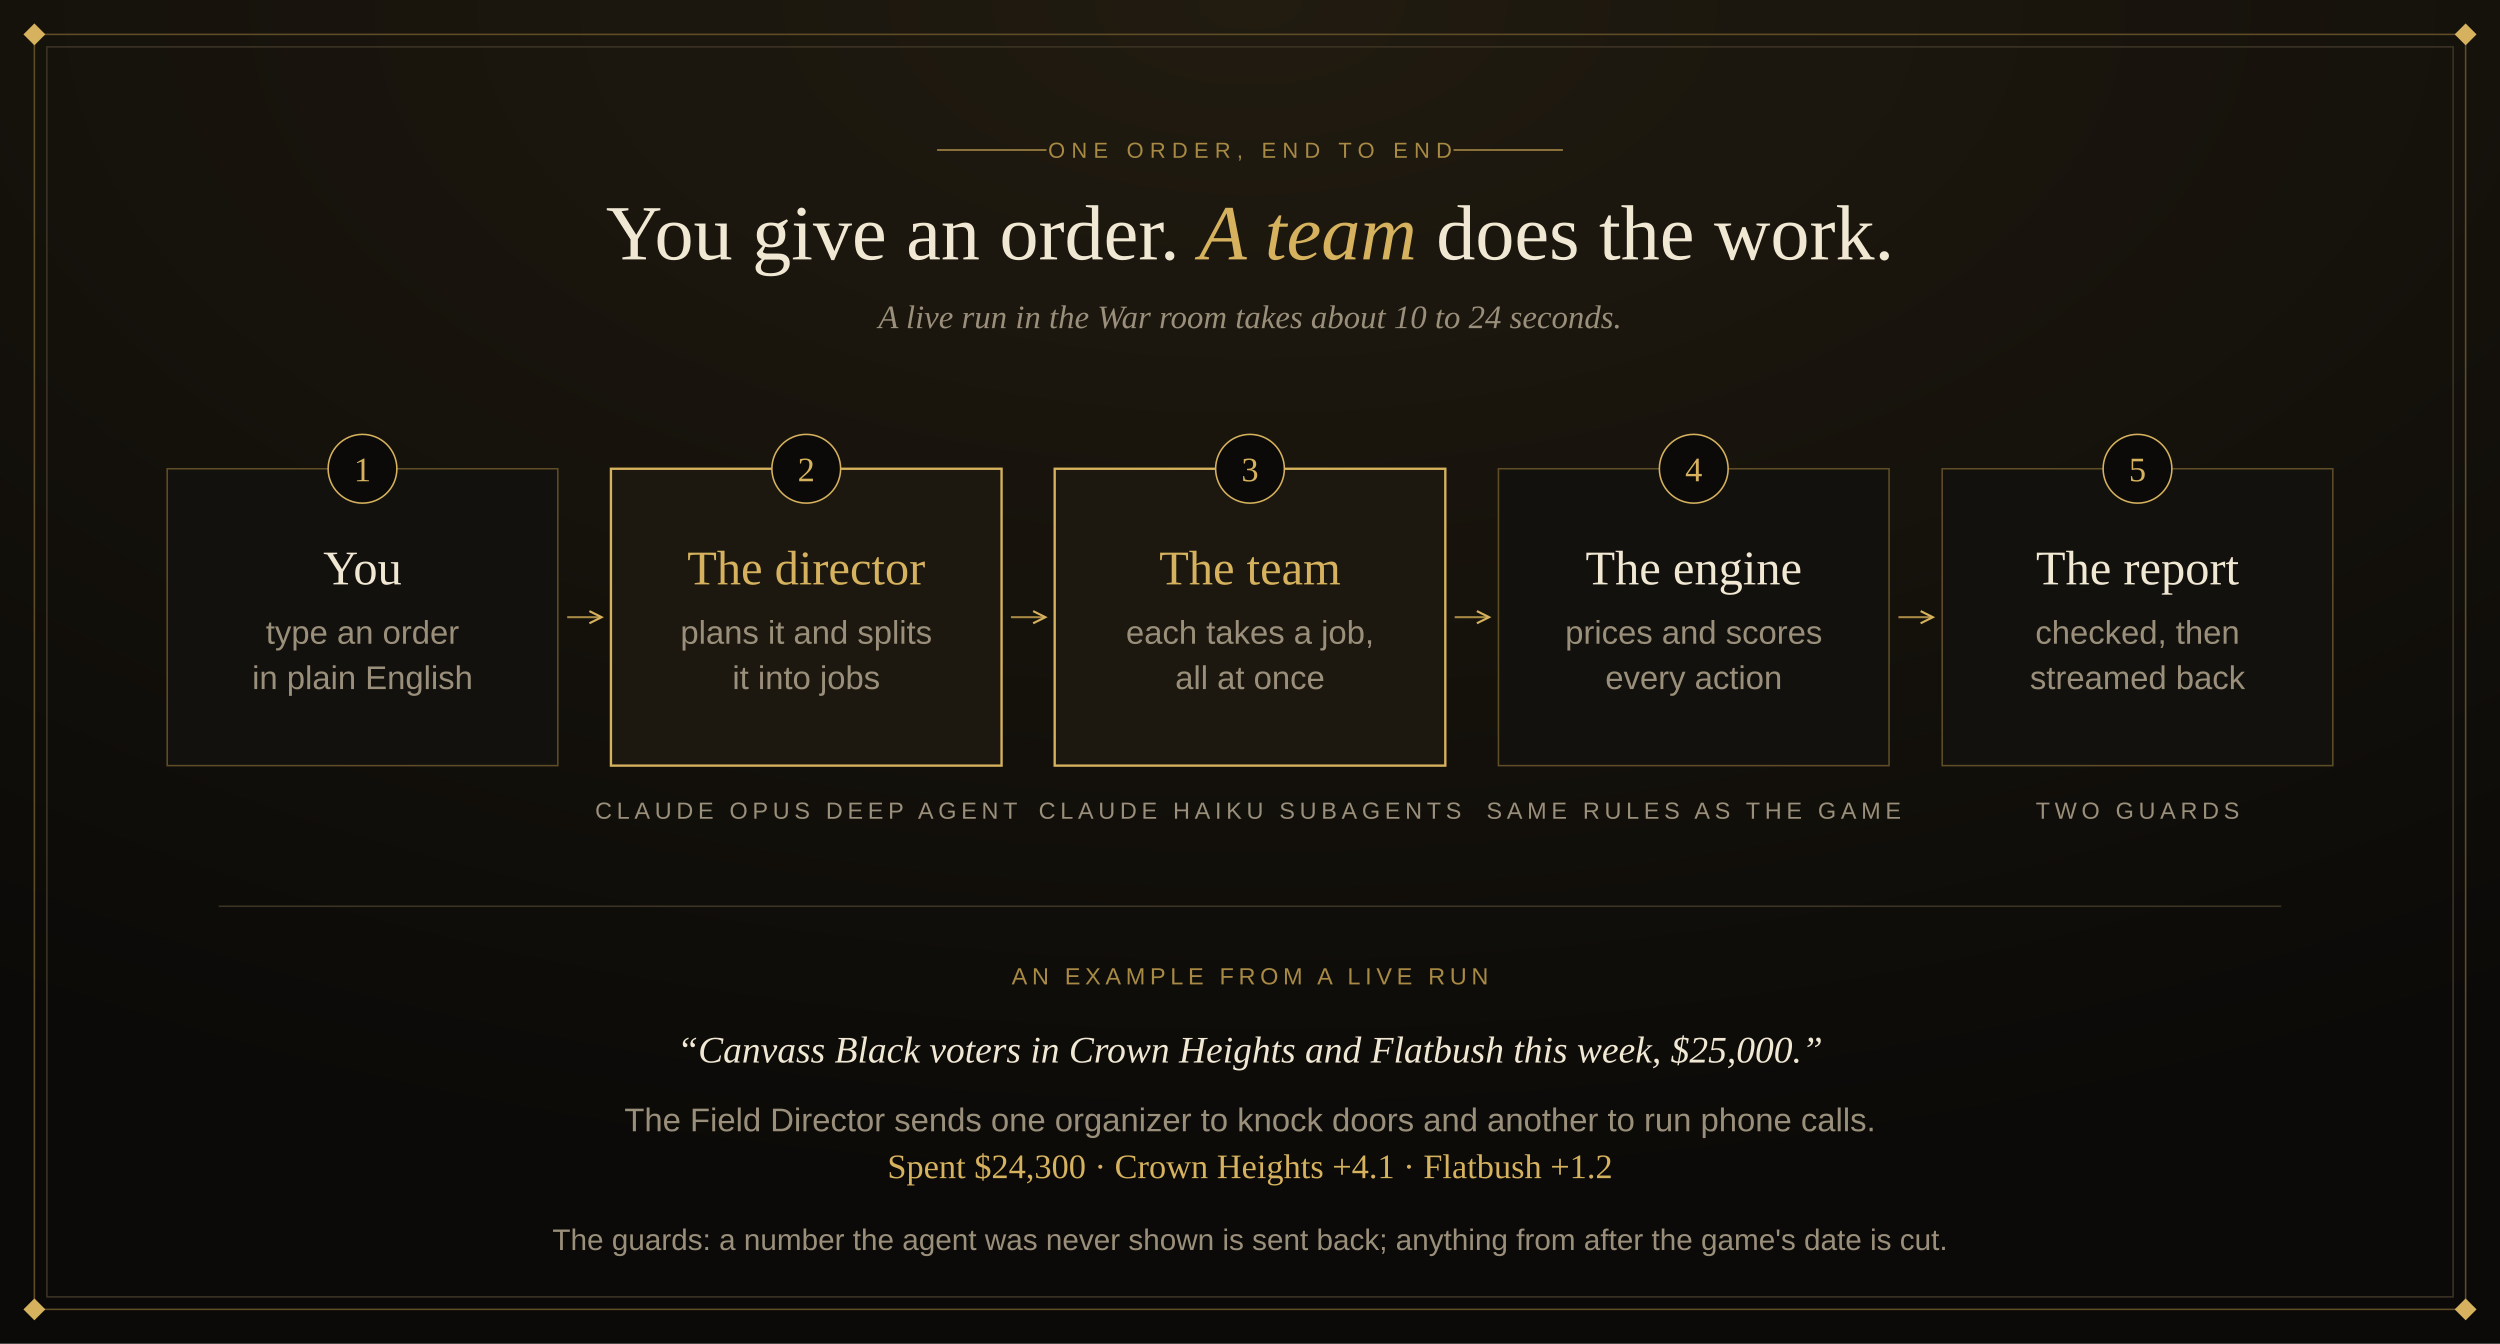
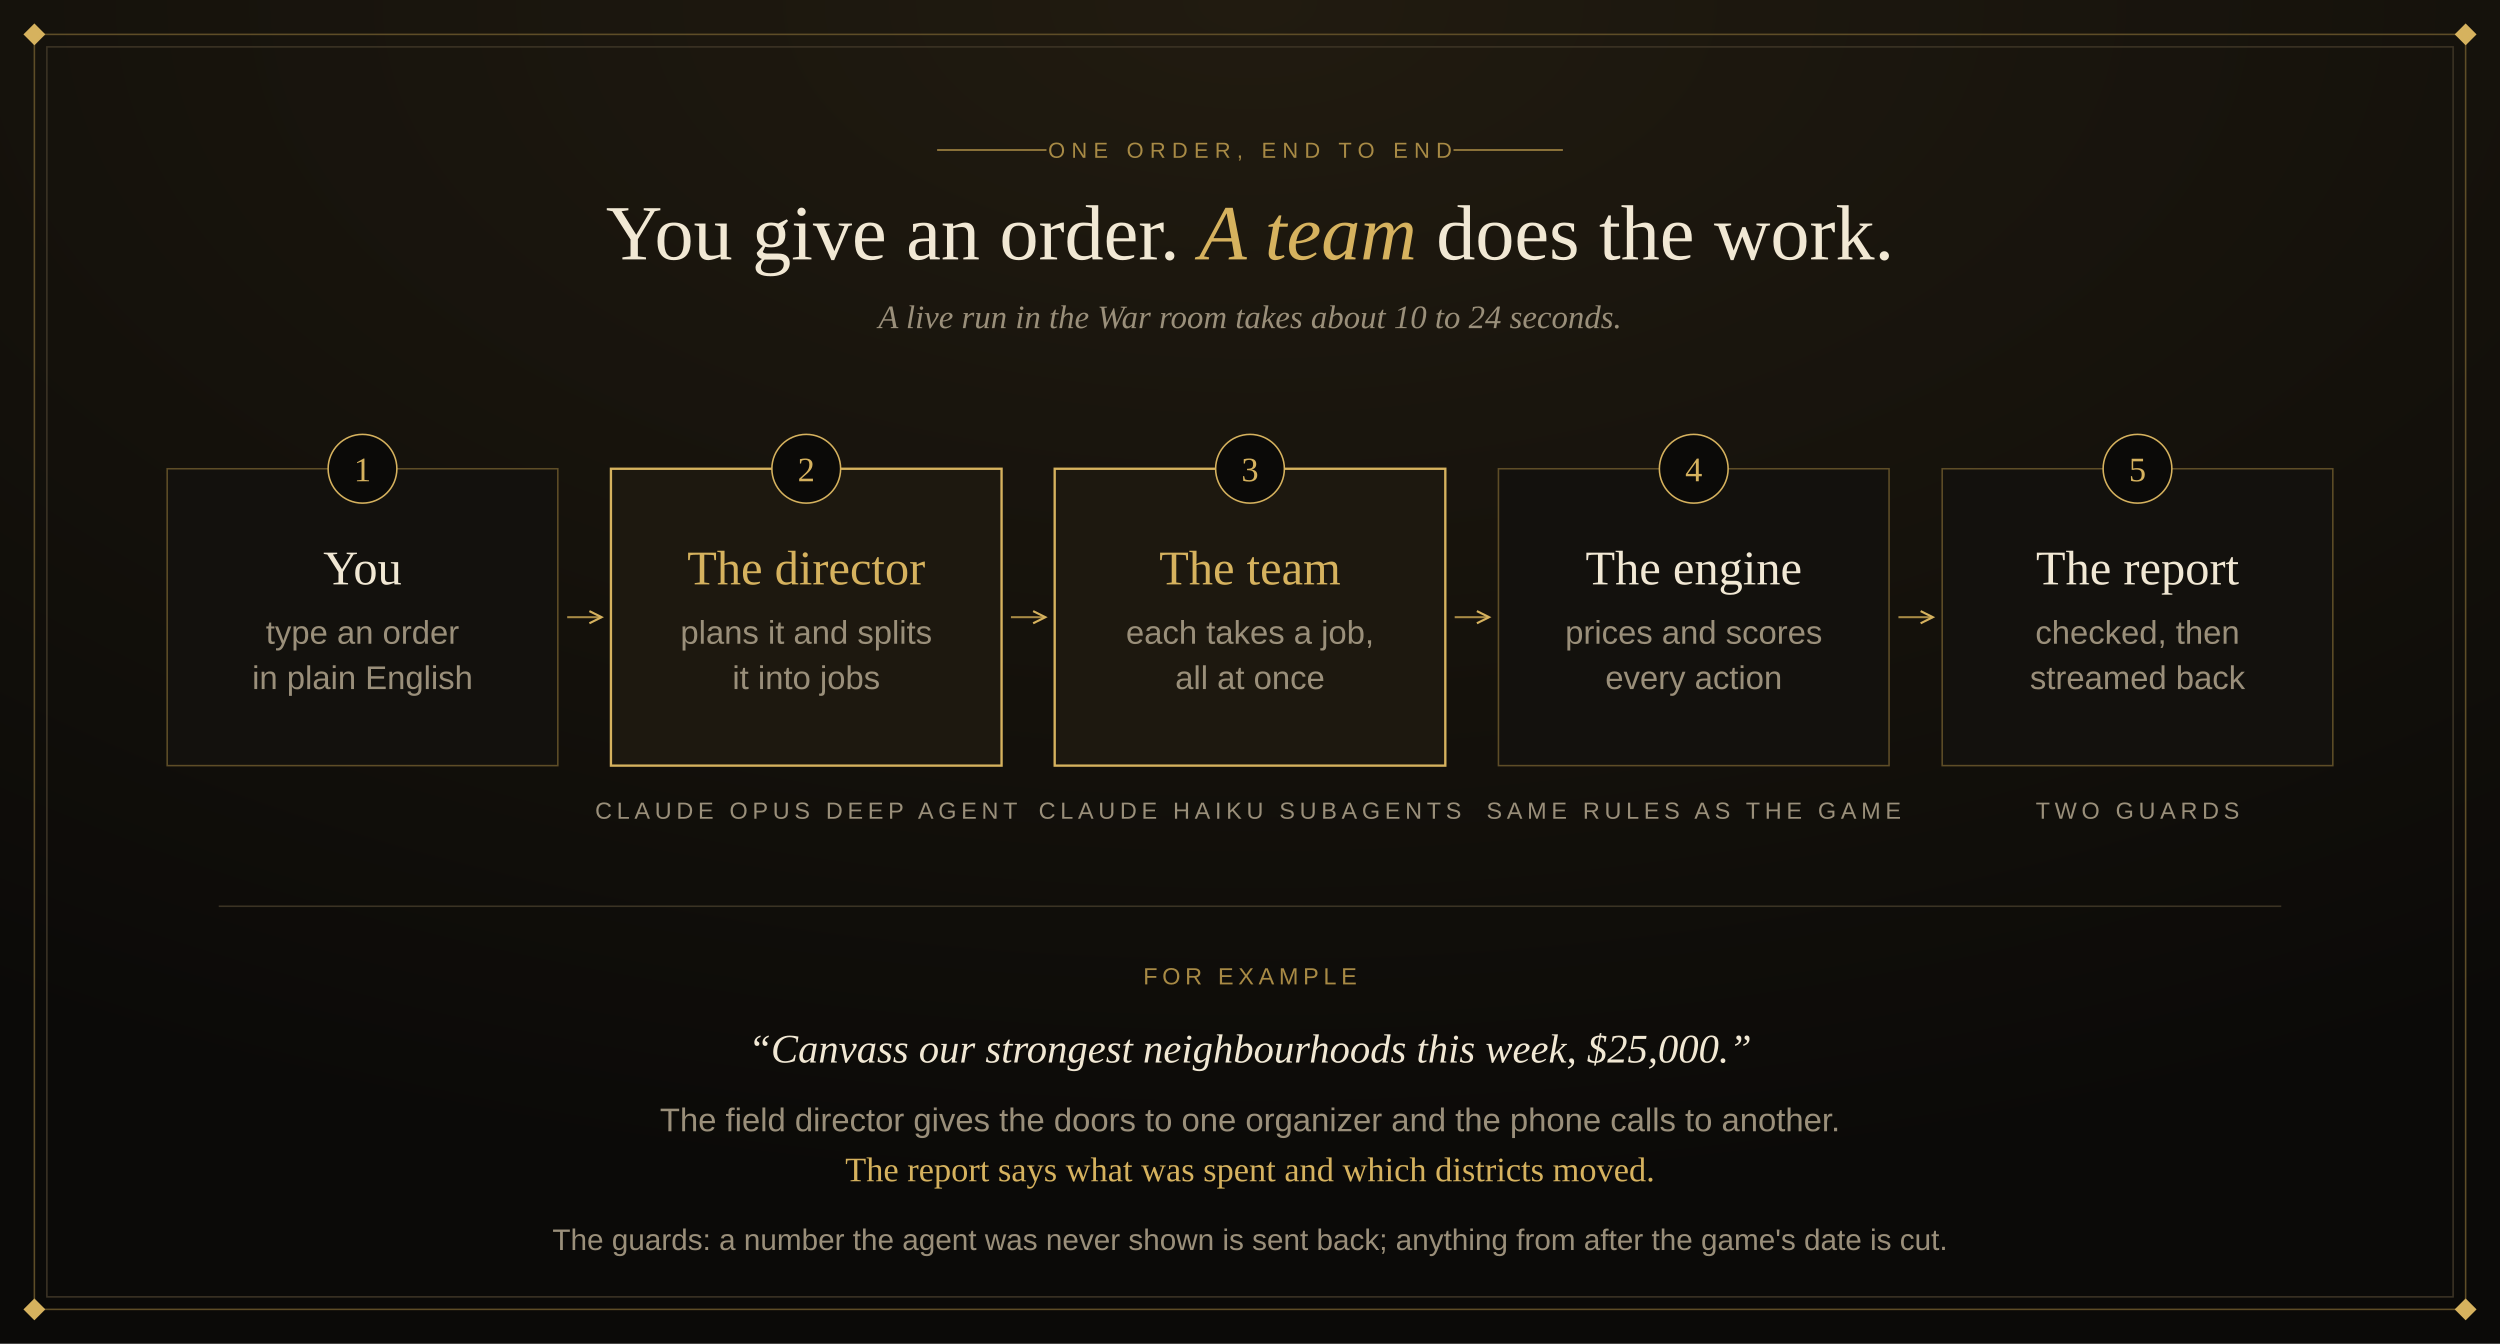
<svg xmlns="http://www.w3.org/2000/svg" viewBox="0 0 1600 860" width="1600" height="860">
  <defs>
    <radialGradient id="glow" cx="50%" cy="0%" r="90%">
      <stop offset="0" stop-color="#211b10" />
      <stop offset="1" stop-color="#0b0a08" />
    </radialGradient>
    <marker id="h" viewBox="0 0 12 12" refX="10" refY="6" markerWidth="9" markerHeight="9" orient="auto-start-reverse">
      <path d="M2,2 L10,6 L2,10" fill="none" stroke="#d6b25e" stroke-width="1.4" />
    </marker>
  </defs>
  <rect width="1600" height="860" fill="url(#glow)" />
  <rect x="22" y="22" width="1556" height="816" fill="none" stroke="#5e4d27" />
  <rect x="30" y="30" width="1540" height="800" fill="none" stroke="#3b3324" />
  <path d="M22,15 L29,22 L22,29 L15,22 z" fill="#d6b25e" />
  <path d="M1578,15 L1585,22 L1578,29 L1571,22 z" fill="#d6b25e" />
  <path d="M22,831 L29,838 L22,845 L15,838 z" fill="#d6b25e" />
  <path d="M1578,831 L1585,838 L1578,845 L1571,838 z" fill="#d6b25e" />
  <line x1="599.75" y1="96" x2="669.75" y2="96" stroke="#a88a45" />
  <line x1="930.25" y1="96" x2="1000.25" y2="96" stroke="#a88a45" />
  <text x="800" y="101" text-anchor="middle" font-family="'Helvetica Neue', 'Segoe UI', Arial, sans-serif" font-size="14" letter-spacing="4" fill="#a88a45">ONE ORDER, END TO END</text>
  <text x="800" y="166" text-anchor="middle" font-family="Georgia, 'Times New Roman', serif" font-size="50" fill="#f1e8d4">You give an order. <tspan font-style="italic" fill="#d6b25e">A team</tspan> does the work.</text>
  <text x="800" y="210" text-anchor="middle" font-family="Georgia, 'Times New Roman', serif" font-style="italic" font-size="21" fill="#9a8f7a">A live run in the War room takes about 10 to 24 seconds.</text>
  <rect x="107" y="300" width="250" height="190" fill="#13110d" stroke="#5e4d27" stroke-width="1" />
  <text x="232" y="374" text-anchor="middle" font-family="Georgia, 'Times New Roman', serif" font-size="31" fill="#f1e8d4">You</text>
  <text x="232" y="412" text-anchor="middle" font-family="'Helvetica Neue', 'Segoe UI', Arial, sans-serif" font-size="21" fill="#9a8f7a">type an order</text>
  <text x="232" y="441" text-anchor="middle" font-family="'Helvetica Neue', 'Segoe UI', Arial, sans-serif" font-size="21" fill="#9a8f7a">in plain English</text>
  <circle cx="232" cy="300" r="22" fill="#0b0a08" stroke="#d6b25e" />
  <text x="232" y="308" text-anchor="middle" font-family="Georgia, 'Times New Roman', serif" font-size="22" fill="#d6b25e">1</text>
  <path d="M363,395 L385,395" fill="none" stroke="#a88a45" stroke-width="1.3" marker-end="url(#h)" />
  <rect x="391" y="300" width="250" height="190" fill="#1d180f" stroke="#d6b25e" stroke-width="1.5" />
  <text x="516" y="374" text-anchor="middle" font-family="Georgia, 'Times New Roman', serif" font-size="31" fill="#d6b25e">The director</text>
  <text x="516" y="412" text-anchor="middle" font-family="'Helvetica Neue', 'Segoe UI', Arial, sans-serif" font-size="21" fill="#9a8f7a">plans it and splits</text>
  <text x="516" y="441" text-anchor="middle" font-family="'Helvetica Neue', 'Segoe UI', Arial, sans-serif" font-size="21" fill="#9a8f7a">it into jobs</text>
  <circle cx="516" cy="300" r="22" fill="#0b0a08" stroke="#d6b25e" />
  <text x="516" y="308" text-anchor="middle" font-family="Georgia, 'Times New Roman', serif" font-size="22" fill="#d6b25e">2</text>
  <path d="M647,395 L669,395" fill="none" stroke="#a88a45" stroke-width="1.3" marker-end="url(#h)" />
  <rect x="675" y="300" width="250" height="190" fill="#1d180f" stroke="#d6b25e" stroke-width="1.5" />
  <text x="800" y="374" text-anchor="middle" font-family="Georgia, 'Times New Roman', serif" font-size="31" fill="#d6b25e">The team</text>
  <text x="800" y="412" text-anchor="middle" font-family="'Helvetica Neue', 'Segoe UI', Arial, sans-serif" font-size="21" fill="#9a8f7a">each takes a job,</text>
  <text x="800" y="441" text-anchor="middle" font-family="'Helvetica Neue', 'Segoe UI', Arial, sans-serif" font-size="21" fill="#9a8f7a">all at once</text>
  <circle cx="800" cy="300" r="22" fill="#0b0a08" stroke="#d6b25e" />
  <text x="800" y="308" text-anchor="middle" font-family="Georgia, 'Times New Roman', serif" font-size="22" fill="#d6b25e">3</text>
  <path d="M931,395 L953,395" fill="none" stroke="#a88a45" stroke-width="1.3" marker-end="url(#h)" />
  <rect x="959" y="300" width="250" height="190" fill="#13110d" stroke="#5e4d27" stroke-width="1" />
  <text x="1084" y="374" text-anchor="middle" font-family="Georgia, 'Times New Roman', serif" font-size="31" fill="#f1e8d4">The engine</text>
  <text x="1084" y="412" text-anchor="middle" font-family="'Helvetica Neue', 'Segoe UI', Arial, sans-serif" font-size="21" fill="#9a8f7a">prices and scores</text>
  <text x="1084" y="441" text-anchor="middle" font-family="'Helvetica Neue', 'Segoe UI', Arial, sans-serif" font-size="21" fill="#9a8f7a">every action</text>
  <circle cx="1084" cy="300" r="22" fill="#0b0a08" stroke="#d6b25e" />
  <text x="1084" y="308" text-anchor="middle" font-family="Georgia, 'Times New Roman', serif" font-size="22" fill="#d6b25e">4</text>
  <path d="M1215,395 L1237,395" fill="none" stroke="#a88a45" stroke-width="1.3" marker-end="url(#h)" />
  <rect x="1243" y="300" width="250" height="190" fill="#13110d" stroke="#5e4d27" stroke-width="1" />
  <text x="1368" y="374" text-anchor="middle" font-family="Georgia, 'Times New Roman', serif" font-size="31" fill="#f1e8d4">The report</text>
  <text x="1368" y="412" text-anchor="middle" font-family="'Helvetica Neue', 'Segoe UI', Arial, sans-serif" font-size="21" fill="#9a8f7a">checked, then</text>
  <text x="1368" y="441" text-anchor="middle" font-family="'Helvetica Neue', 'Segoe UI', Arial, sans-serif" font-size="21" fill="#9a8f7a">streamed back</text>
  <circle cx="1368" cy="300" r="22" fill="#0b0a08" stroke="#d6b25e" />
  <text x="1368" y="308" text-anchor="middle" font-family="Georgia, 'Times New Roman', serif" font-size="22" fill="#d6b25e">5</text>
  <text x="516" y="524" text-anchor="middle" font-family="'Helvetica Neue', 'Segoe UI', Arial, sans-serif" font-size="15" letter-spacing="3" fill="#9a8f7a">CLAUDE OPUS DEEP AGENT</text>
  <text x="800" y="524" text-anchor="middle" font-family="'Helvetica Neue', 'Segoe UI', Arial, sans-serif" font-size="15" letter-spacing="3" fill="#9a8f7a">CLAUDE HAIKU SUBAGENTS</text>
  <text x="1084" y="524" text-anchor="middle" font-family="'Helvetica Neue', 'Segoe UI', Arial, sans-serif" font-size="15" letter-spacing="3" fill="#9a8f7a">SAME RULES AS THE GAME</text>
  <text x="1368" y="524" text-anchor="middle" font-family="'Helvetica Neue', 'Segoe UI', Arial, sans-serif" font-size="15" letter-spacing="3" fill="#9a8f7a">TWO GUARDS</text>
  <line x1="140" y1="580" x2="1460" y2="580" stroke="#3b3324" />
-   <text x="800" y="630" text-anchor="middle" font-family="'Helvetica Neue', 'Segoe UI', Arial, sans-serif" font-size="15" letter-spacing="3" fill="#a88a45">AN EXAMPLE FROM A LIVE RUN</text>
-   <text x="800" y="680" text-anchor="middle" font-family="Georgia, 'Times New Roman', serif" font-size="24" font-style="italic" fill="#f1e8d4">“Canvass Black voters in Crown Heights and Flatbush this week, $25,000.”</text>
-   <text x="800" y="724" text-anchor="middle" font-family="'Helvetica Neue', 'Segoe UI', Arial, sans-serif" font-size="21" fill="#9a8f7a">The Field Director sends one organizer to knock doors and another to run phone calls.</text>
-   <text x="800" y="754" text-anchor="middle" font-family="Georgia, 'Times New Roman', serif" font-size="22" fill="#d6b25e">Spent $24,300 · Crown Heights +4.1 · Flatbush +1.2</text>
+   <text x="800" y="630" text-anchor="middle" font-family="'Helvetica Neue', 'Segoe UI', Arial, sans-serif" font-size="15" letter-spacing="3" fill="#a88a45">FOR EXAMPLE</text>
+   <text x="800" y="680" text-anchor="middle" font-family="Georgia, 'Times New Roman', serif" font-size="26" font-style="italic" fill="#f1e8d4">“Canvass our strongest neighbourhoods this week, $25,000.”</text>
+   <text x="800" y="724" text-anchor="middle" font-family="'Helvetica Neue', 'Segoe UI', Arial, sans-serif" font-size="21" fill="#9a8f7a">The field director gives the doors to one organizer and the phone calls to another.</text>
+   <text x="800" y="756" text-anchor="middle" font-family="Georgia, 'Times New Roman', serif" font-size="22" fill="#d6b25e">The report says what was spent and which districts moved.</text>
  <text x="800" y="800" text-anchor="middle" font-family="'Helvetica Neue', 'Segoe UI', Arial, sans-serif" font-size="19" fill="#9a8f7a">The guards: a number the agent was never shown is sent back; anything from after the game's date is cut.</text>
</svg>
